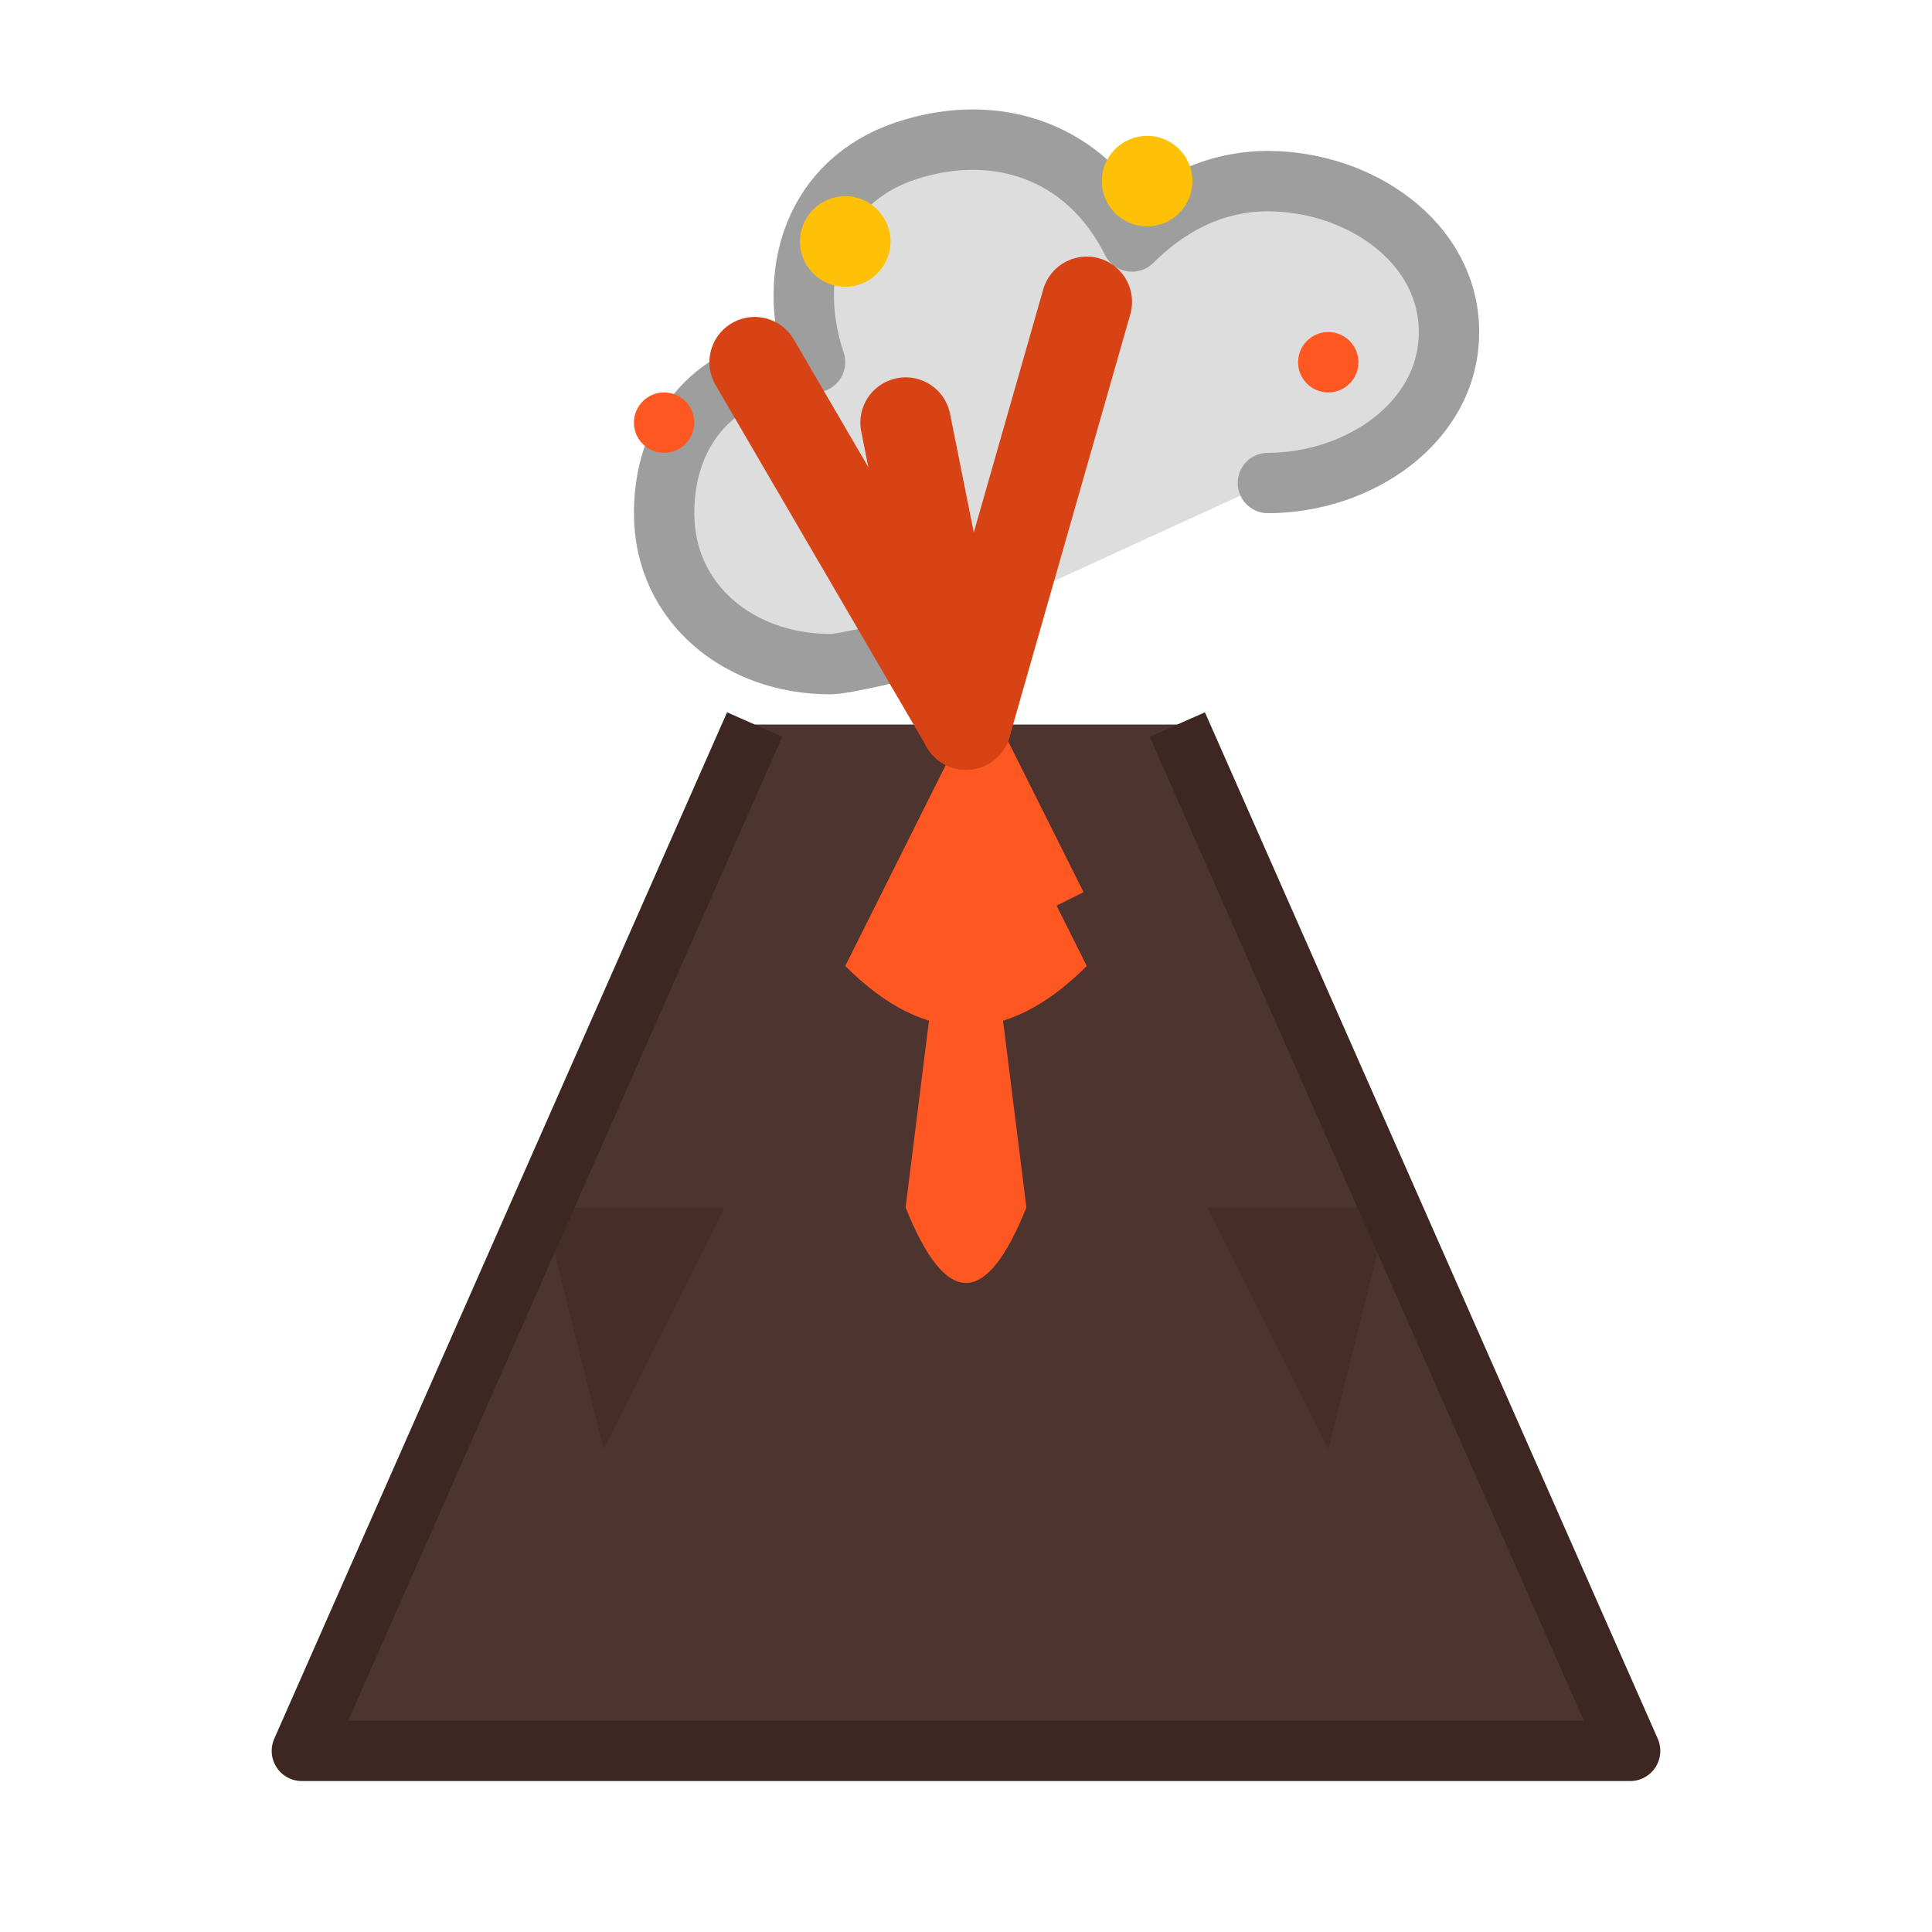
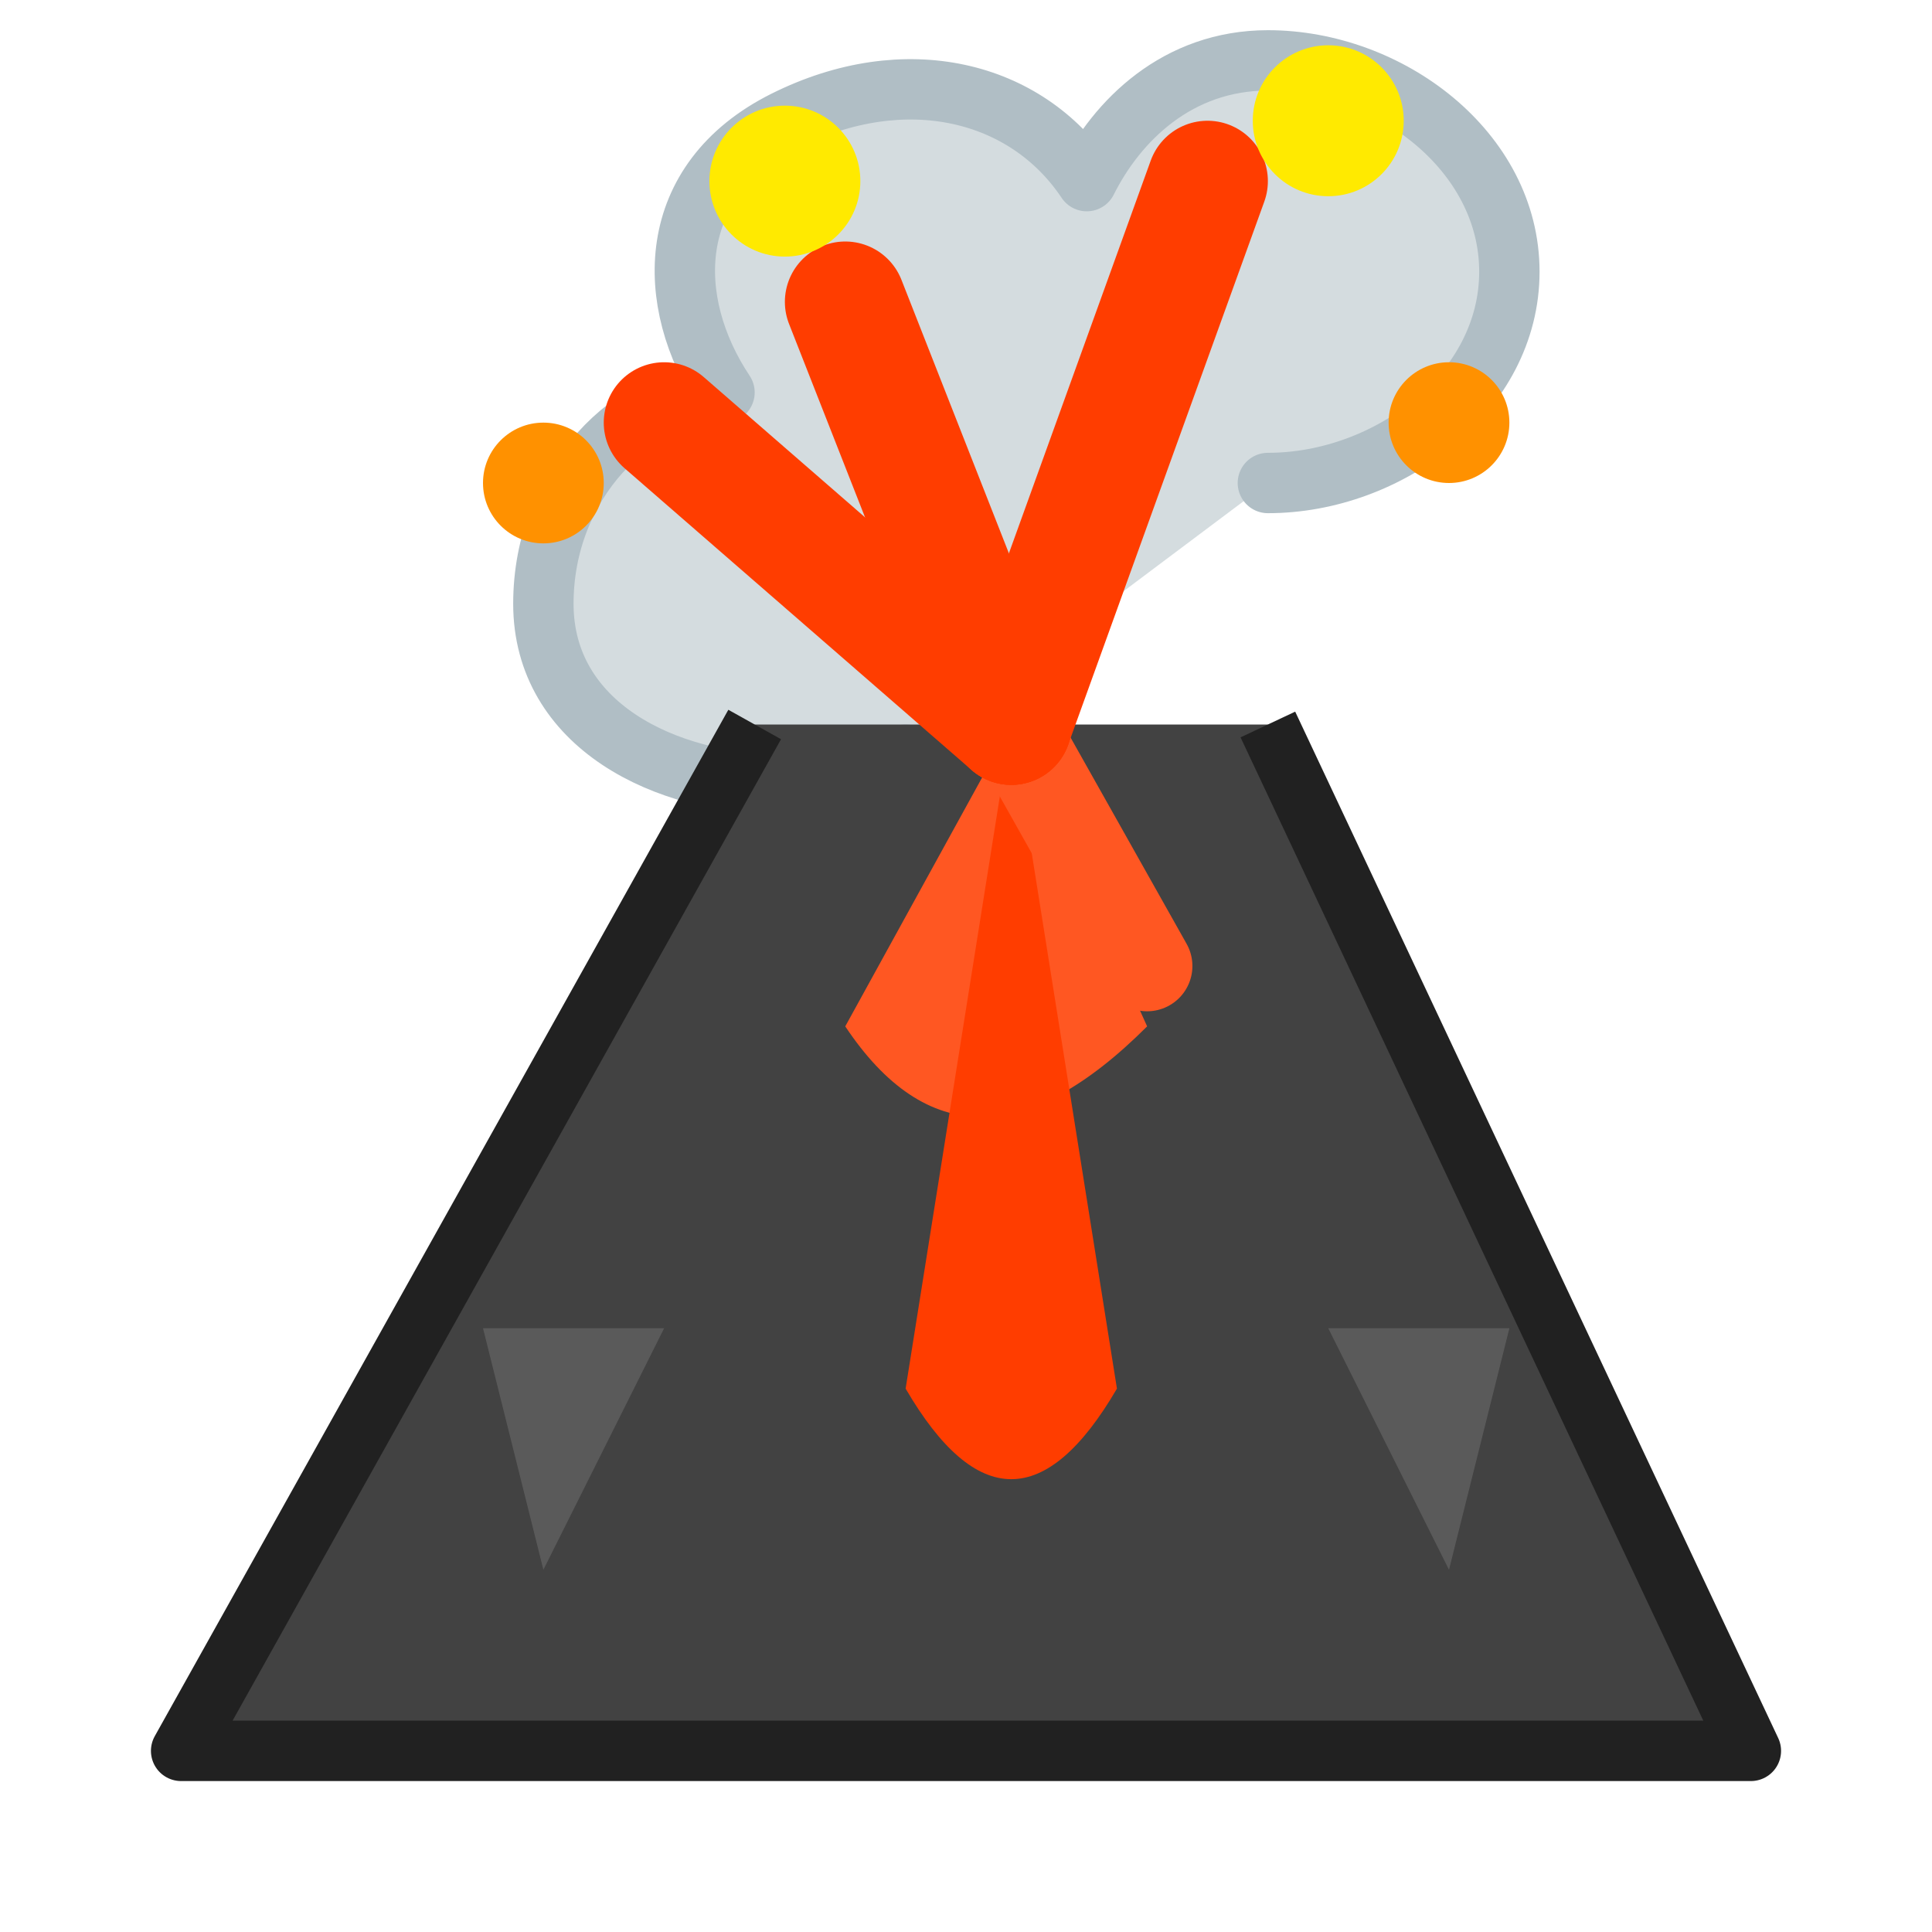
<svg xmlns="http://www.w3.org/2000/svg" width="64" height="64" viewBox="0 0 64 64" fill="none">
-   <path d="M42 16C45 16 48 14 48 11C48 8 45 6 42 6C40 6 38.5 7 37.5 8C36 5 33 4 30 5C27 6 26 9 27 12C24 12 22 14 22 17C22 20 24.5 22 27.5 22C28 22 30 21.5 30 21.5" stroke="#9E9E9E" stroke-width="2" stroke-linecap="round" stroke-linejoin="round" fill="#BDBDBD" fill-opacity="0.5" />
-   <path d="M25 24L10 58H54L39 24" fill="#4E342E" stroke="#3E2723" stroke-width="2" stroke-linejoin="round" />
-   <path d="M32 24 L28 32 Q32 36 36 32 Z" fill="#FF5722" />
-   <path d="M32 24 L30 40 Q32 45 34 40 Z" fill="#FF5722" />
-   <path d="M32 24 L35 30" stroke="#FF5722" stroke-width="2" />
-   <path d="M32 24 L30 14" stroke="#D84315" stroke-width="3" stroke-linecap="round" />
-   <path d="M32 24 L36 10" stroke="#D84315" stroke-width="3" stroke-linecap="round" />
-   <path d="M32 24 L25 12" stroke="#D84315" stroke-width="3" stroke-linecap="round" />
-   <circle cx="28" cy="8" r="1.5" fill="#FFC107" />
-   <circle cx="38" cy="6" r="1.5" fill="#FFC107" />
-   <circle cx="22" cy="14" r="1" fill="#FF5722" />
-   <circle cx="44" cy="12" r="1" fill="#FF5722" />
-   <path d="M18 40 L24 40 L20 48 Z" fill="#3E2723" fill-opacity="0.5" />
-   <path d="M46 40 L40 40 L44 48 Z" fill="#3E2723" fill-opacity="0.5" />
+   <path d="M42 16C46 16 50 13 50 9C50 5 46 2 42 2C39 2 37 4 36 6C34 3 30 2 26 4C22 6 22 10 24 13C21 13 18 16 18 20C18 24 22 26 26 26C27 26 30 25 30 25" stroke="#B0BEC5" stroke-width="2" stroke-linecap="round" stroke-linejoin="round" fill="#CFD8DC" fill-opacity="0.9" />
+   <path d="M25 24L6 58H58L42 24" fill="#424242" stroke="#212121" stroke-width="2" stroke-linejoin="round" />
+   <path d="M33.5 24 L28 34 Q32 40 38 34 Z" fill="#FF5722" />
+   <path d="M33.5 24 L30 46 Q33.5 52 37 46 Z" fill="#FF3D00" />
+   <path d="M33.5 24 L38 32" stroke="#FF5722" stroke-width="3" stroke-linecap="round" />
+   <path d="M33.5 24 L28 10" stroke="#FF3D00" stroke-width="4" stroke-linecap="round" />
+   <path d="M33.5 24 L40 6" stroke="#FF3D00" stroke-width="4" stroke-linecap="round" />
+   <path d="M33.5 24 L22 14" stroke="#FF3D00" stroke-width="4" stroke-linecap="round" />
+   <circle cx="26" cy="6" r="2.5" fill="#FFEA00" />
+   <circle cx="44" cy="4" r="2.5" fill="#FFEA00" />
+   <circle cx="18" cy="16" r="2" fill="#FF9100" />
+   <circle cx="48" cy="14" r="2" fill="#FF9100" />
+   <path d="M16 44 L22 44 L18 52 Z" fill="#616161" fill-opacity="0.8" />
+   <path d="M50 44 L44 44 L48 52 Z" fill="#616161" fill-opacity="0.8" />
</svg>
